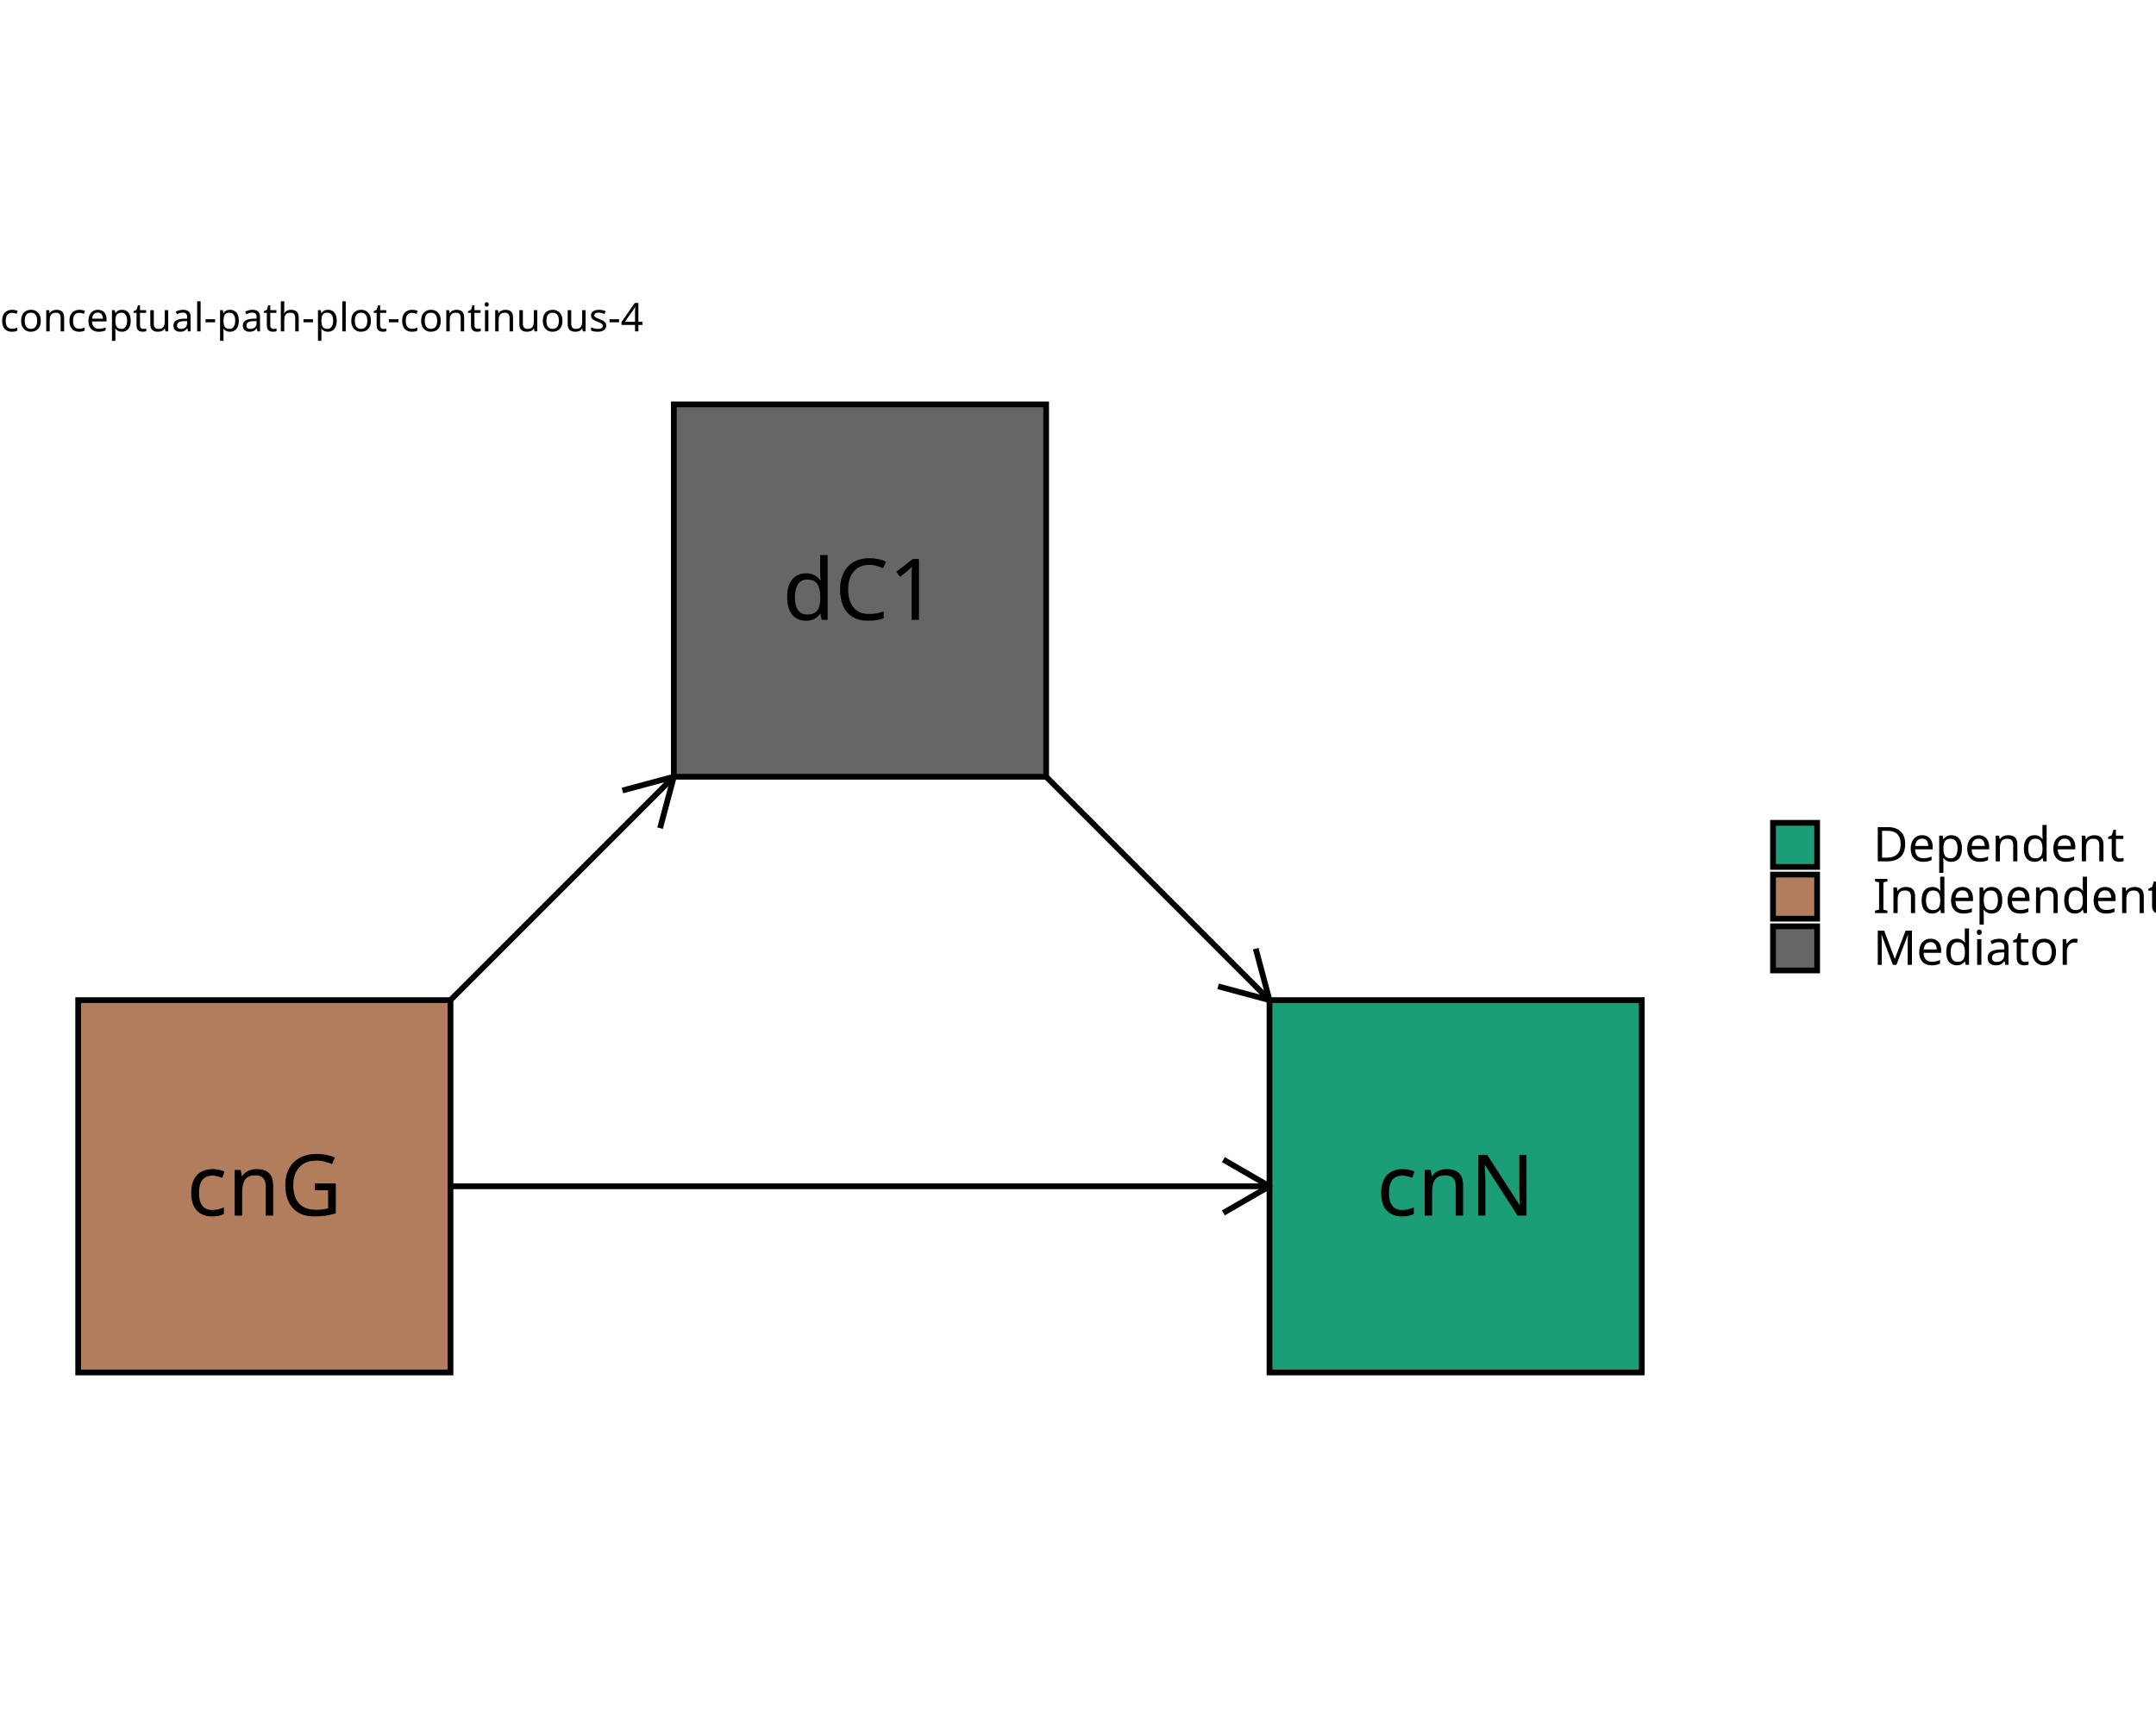
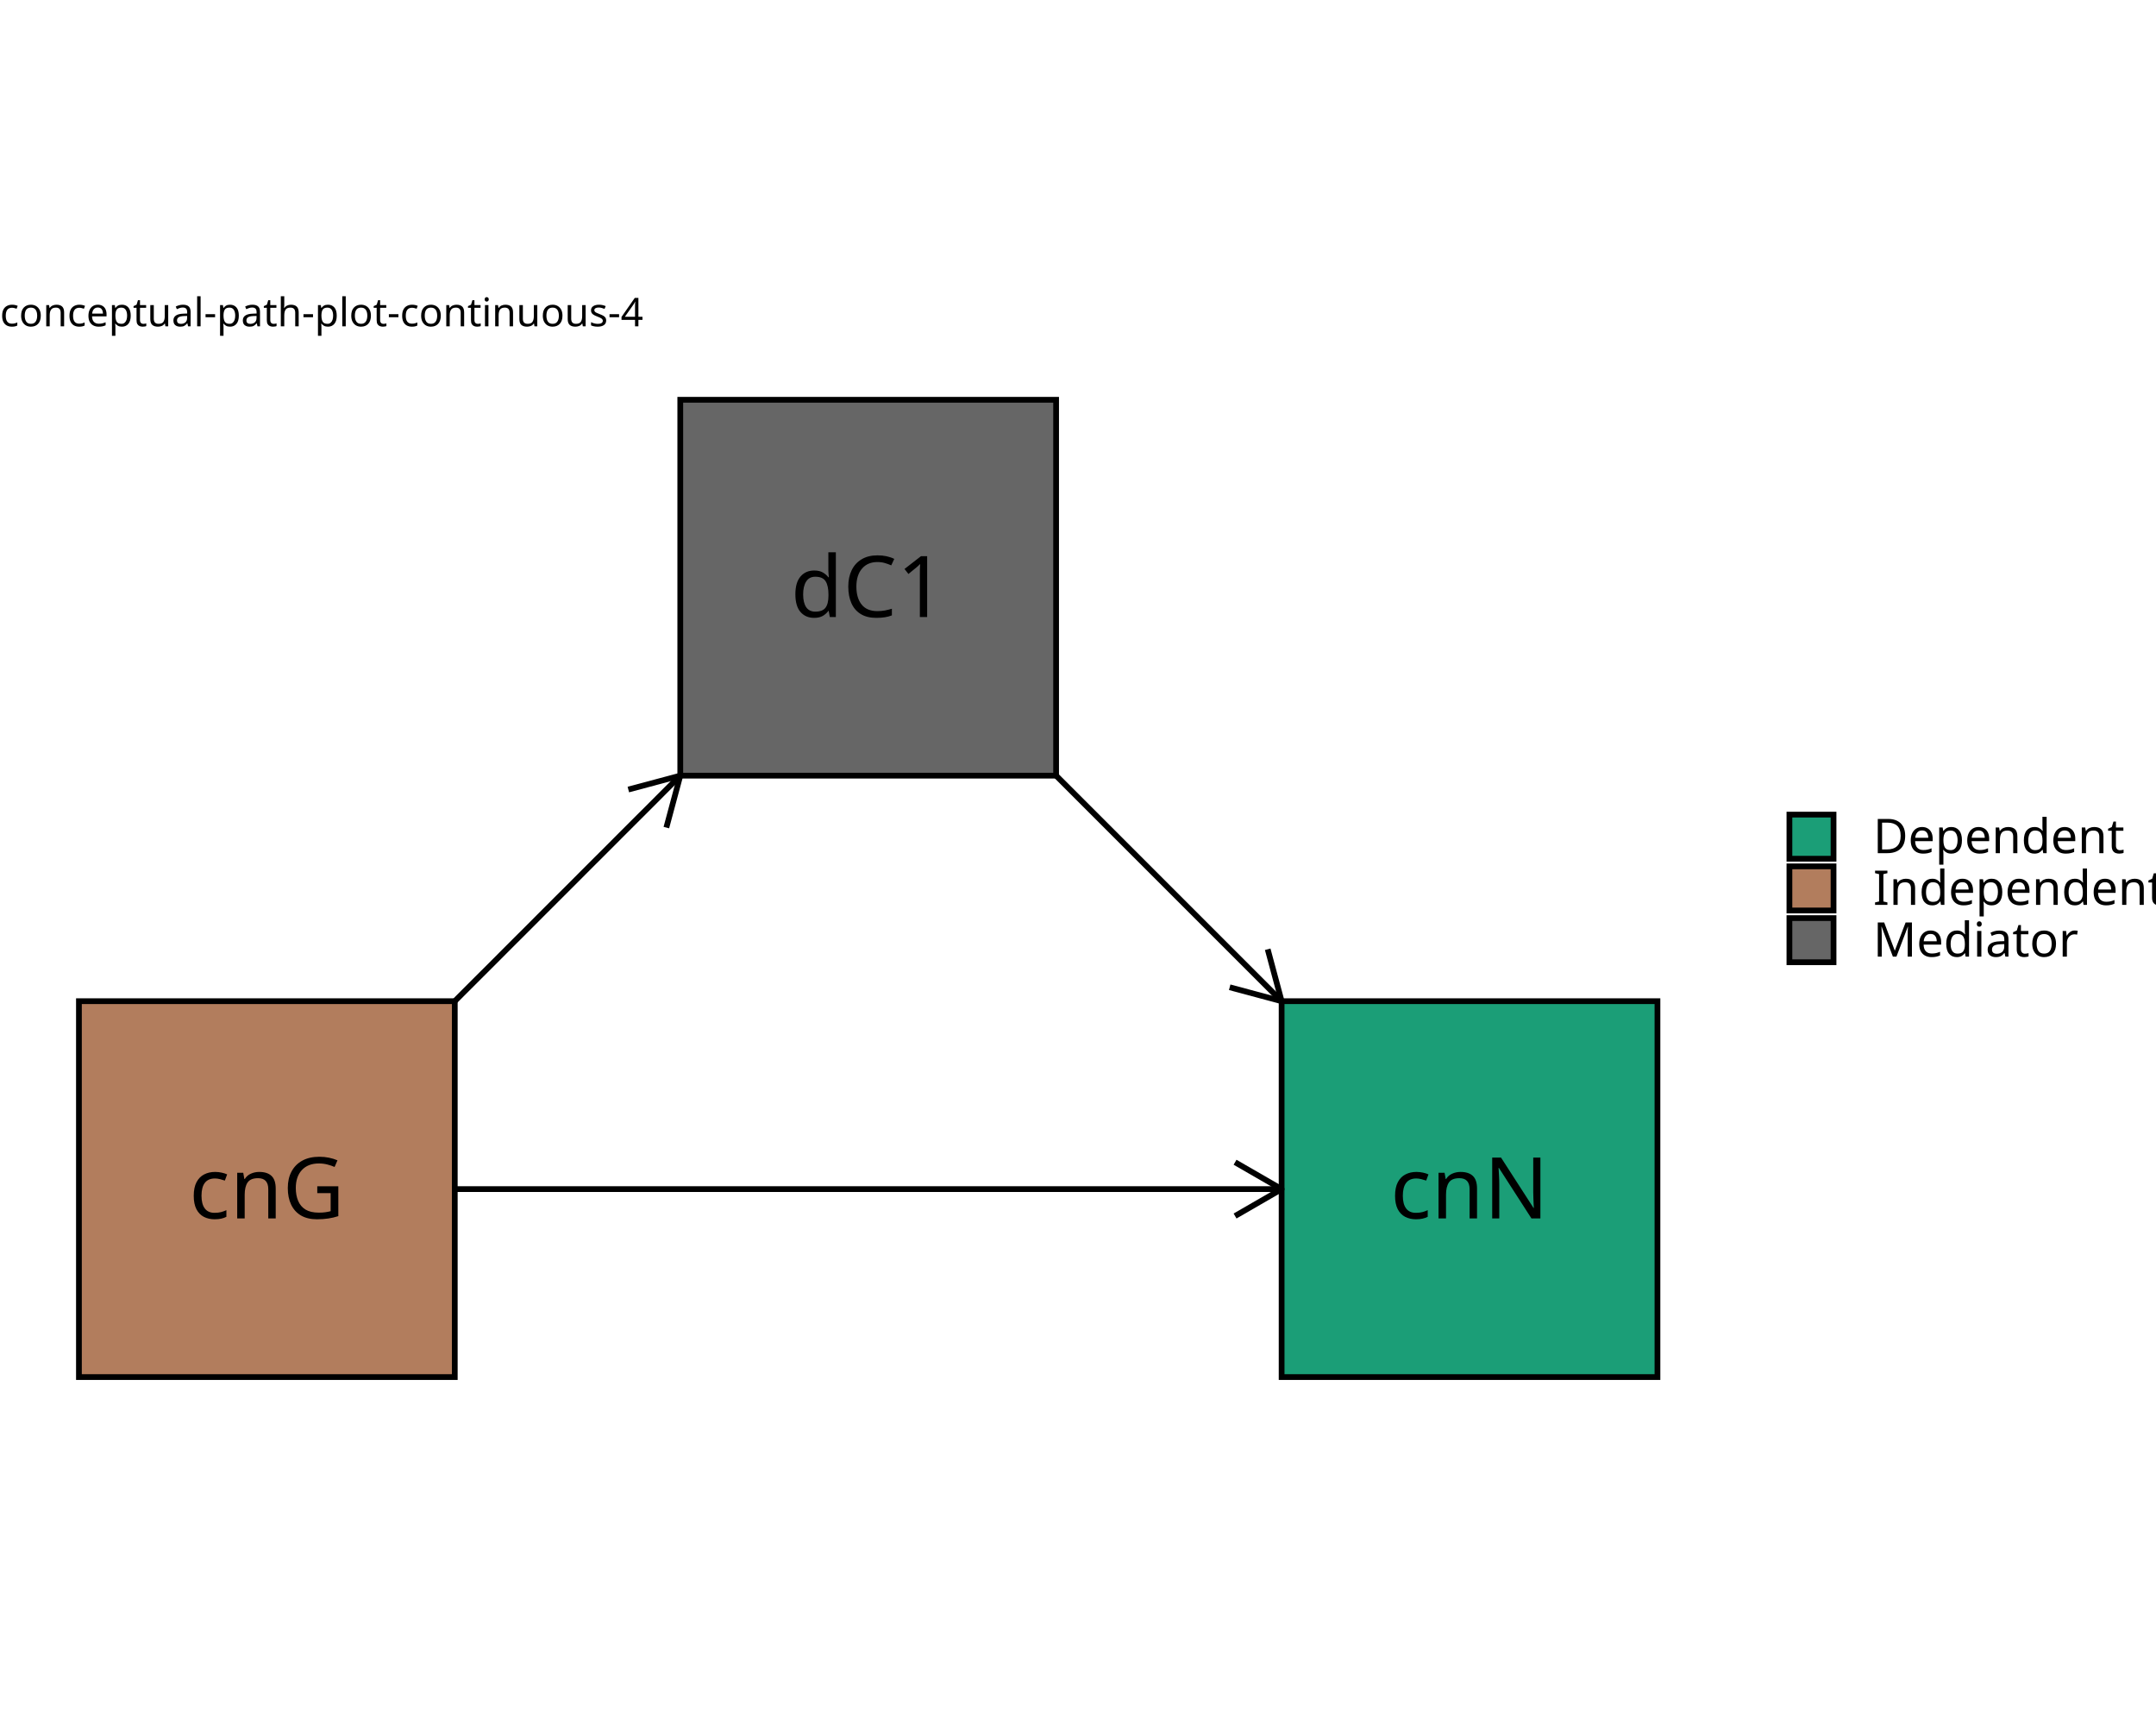
<svg xmlns="http://www.w3.org/2000/svg" class="svglite" data-engine-version="2.0" width="720.00pt" height="576.00pt" viewBox="0 0 720.00 576.00">
  <defs>
    <style type="text/css">
    .svglite line, .svglite polyline, .svglite polygon, .svglite path, .svglite rect, .svglite circle {
      fill: none;
      stroke: #000000;
      stroke-linecap: round;
      stroke-linejoin: round;
      stroke-miterlimit: 10.00;
    }
  </style>
  </defs>
  <rect width="100%" height="100%" style="stroke: none; fill: #FFFFFF;" />
  <defs>
    <clipPath id="cpMC4wMHw3MjAuMDB8MC4wMHw1NzYuMDA=">
      <rect x="0.00" y="0.00" width="720.00" height="576.00" />
    </clipPath>
  </defs>
  <g clip-path="url(#cpMC4wMHw3MjAuMDB8MC4wMHw1NzYuMDA=)">
</g>
  <defs>
-     <clipPath id="cpMC4wMHw3MjAuMDB8MTAxLjU2fDQ3NC40NA==">
-       <rect x="0.00" y="101.56" width="720.00" height="372.88" />
+     <clipPath id="cpMC4wMHw3MjAuMDB8OTkuODd8NDc2LjEz">
+       <rect x="0.00" y="99.87" width="720.00" height="376.27" />
    </clipPath>
  </defs>
-   <g clip-path="url(#cpMC4wMHw3MjAuMDB8MTAxLjU2fDQ3NC40NA==)">
-     <rect x="0.00" y="101.56" width="720.00" height="372.88" style="stroke-width: 10.67; stroke: none;" />
+   <g clip-path="url(#cpMC4wMHw3MjAuMDB8OTkuODd8NDc2LjEz)">
+     <rect x="0.00" y="99.87" width="720.00" height="376.27" style="stroke-width: 10.67; stroke: none;" />
  </g>
  <g clip-path="url(#cpMC4wMHw3MjAuMDB8MC4wMHw1NzYuMDA=)">
</g>
  <defs>
-     <clipPath id="cpMC4wMHw1NzQuMzl8MTE4Ljg3fDQ3NC40NA==">
-       <rect x="0.00" y="118.87" width="574.39" height="355.57" />
+     <clipPath id="cpMC4wMHw1NzkuODZ8MTE3LjE3fDQ3Ni4xMw==">
+       <rect x="0.00" y="117.17" width="579.86" height="358.96" />
    </clipPath>
  </defs>
-   <g clip-path="url(#cpMC4wMHw1NzQuMzl8MTE4Ljg3fDQ3NC40NA==)">
-     <rect x="0.00" y="118.87" width="574.39" height="355.57" style="stroke-width: 10.67; stroke: none;" />
-     <rect x="26.11" y="333.95" width="124.33" height="124.33" style="stroke-width: 1.92; stroke-linecap: butt; stroke-linejoin: miter; fill: #B27D5D;" />
-     <rect x="423.95" y="333.95" width="124.33" height="124.33" style="stroke-width: 1.92; stroke-linecap: butt; stroke-linejoin: miter; fill: #1B9E77;" />
-     <rect x="225.03" y="135.03" width="124.33" height="124.33" style="stroke-width: 1.92; stroke-linecap: butt; stroke-linejoin: miter; fill: #666666;" />
-     <polyline points="150.43,396.11 152.57,396.11 156.59,396.11 160.61,396.11 164.62,396.11 168.64,396.11 172.66,396.11 176.68,396.11 180.70,396.11 184.72,396.11 188.74,396.11 192.76,396.11 196.77,396.11 200.79,396.11 204.81,396.11 208.83,396.11 212.85,396.11 216.87,396.11 220.89,396.11 224.90,396.11 228.92,396.11 232.94,396.11 236.96,396.11 240.98,396.11 245.00,396.11 249.02,396.11 253.03,396.11 257.05,396.11 261.07,396.11 265.09,396.11 269.11,396.11 273.13,396.11 277.15,396.11 281.16,396.11 285.18,396.11 289.20,396.11 293.22,396.11 297.24,396.11 301.26,396.11 305.28,396.11 309.29,396.11 313.31,396.11 317.33,396.11 321.35,396.11 325.37,396.11 329.39,396.11 333.41,396.11 337.43,396.11 341.44,396.11 345.46,396.11 349.48,396.11 353.50,396.11 357.52,396.11 361.54,396.11 365.56,396.11 369.57,396.11 373.59,396.11 377.61,396.11 381.63,396.11 385.65,396.11 389.67,396.11 393.69,396.11 397.70,396.11 401.72,396.11 405.74,396.11 409.76,396.11 413.78,396.11 417.80,396.11 421.82,396.11 423.95,396.11 " style="stroke-width: 1.92; stroke-linecap: butt;" />
-     <polyline points="408.55,405.00 423.95,396.11 408.55,387.22 " style="stroke-width: 1.92; stroke-linecap: butt;" />
-     <polyline points="150.43,333.95 150.56,333.82 152.57,331.81 154.58,329.81 156.59,327.80 158.60,325.79 160.61,323.78 162.62,321.77 164.62,319.76 166.63,317.75 168.64,315.74 170.65,313.73 172.66,311.72 174.67,309.71 176.68,307.70 178.69,305.69 180.70,303.68 182.71,301.68 184.72,299.67 186.73,297.66 188.74,295.65 190.75,293.64 192.76,291.63 194.76,289.62 196.77,287.61 198.78,285.60 200.79,283.59 202.80,281.58 204.81,279.57 206.82,277.56 208.83,275.55 210.84,273.54 212.85,271.54 214.86,269.53 216.87,267.52 218.88,265.51 220.89,263.50 222.89,261.49 224.90,259.48 225.03,259.35 " style="stroke-width: 1.92; stroke-linecap: butt;" />
-     <polyline points="220.43,276.53 225.03,259.35 207.86,263.96 " style="stroke-width: 1.92; stroke-linecap: butt;" />
-     <polyline points="349.36,259.35 349.48,259.48 351.49,261.49 353.50,263.50 355.51,265.51 357.52,267.52 359.53,269.53 361.54,271.54 363.55,273.54 365.56,275.55 367.56,277.56 369.57,279.57 371.58,281.58 373.59,283.59 375.60,285.60 377.61,287.61 379.62,289.62 381.63,291.63 383.64,293.64 385.65,295.65 387.66,297.66 389.67,299.67 391.68,301.68 393.69,303.68 395.70,305.69 397.70,307.70 399.71,309.71 401.72,311.72 403.73,313.73 405.74,315.74 407.75,317.75 409.76,319.76 411.77,321.77 413.78,323.78 415.79,325.79 417.80,327.80 419.81,329.81 421.82,331.81 423.83,333.82 423.95,333.95 " style="stroke-width: 1.92; stroke-linecap: butt;" />
-     <polyline points="406.78,329.35 423.95,333.95 419.35,316.78 " style="stroke-width: 1.92; stroke-linecap: butt;" />
-     <text x="88.27" y="405.90" text-anchor="middle" style="font-size: 28.45px; font-family: sans;" textLength="52.21px" lengthAdjust="spacingAndGlyphs">cnG</text>
-     <text x="486.11" y="405.90" text-anchor="middle" style="font-size: 28.45px; font-family: sans;" textLength="50.62px" lengthAdjust="spacingAndGlyphs">cnN</text>
-     <text x="287.19" y="206.98" text-anchor="middle" style="font-size: 28.45px; font-family: sans;" textLength="52.21px" lengthAdjust="spacingAndGlyphs">dC1</text>
+   <g clip-path="url(#cpMC4wMHw1NzkuODZ8MTE3LjE3fDQ3Ni4xMw==)">
+     <rect x="0.00" y="117.17" width="579.86" height="358.96" style="stroke-width: 10.67; stroke: none;" />
+     <rect x="26.36" y="334.31" width="125.51" height="125.51" style="stroke-width: 1.92; stroke-linecap: butt; stroke-linejoin: miter; fill: #B27D5D;" />
+     <rect x="428.00" y="334.31" width="125.51" height="125.51" style="stroke-width: 1.92; stroke-linecap: butt; stroke-linejoin: miter; fill: #1B9E77;" />
+     <rect x="227.18" y="133.49" width="125.51" height="125.51" style="stroke-width: 1.92; stroke-linecap: butt; stroke-linejoin: miter; fill: #666666;" />
+     <polyline points="151.87,397.06 154.02,397.06 158.08,397.06 162.14,397.06 166.20,397.06 170.25,397.06 174.31,397.06 178.37,397.06 182.42,397.06 186.48,397.06 190.54,397.06 194.59,397.06 198.65,397.06 202.71,397.06 206.76,397.06 210.82,397.06 214.88,397.06 218.94,397.06 222.99,397.06 227.05,397.06 231.11,397.06 235.16,397.06 239.22,397.06 243.28,397.06 247.33,397.06 251.39,397.06 255.45,397.06 259.51,397.06 263.56,397.06 267.62,397.06 271.68,397.06 275.73,397.06 279.79,397.06 283.85,397.06 287.90,397.06 291.96,397.06 296.02,397.06 300.07,397.06 304.13,397.06 308.19,397.06 312.25,397.06 316.30,397.06 320.36,397.06 324.42,397.06 328.47,397.06 332.53,397.06 336.59,397.06 340.64,397.06 344.70,397.06 348.76,397.06 352.82,397.06 356.87,397.06 360.93,397.06 364.99,397.06 369.04,397.06 373.10,397.06 377.16,397.06 381.21,397.06 385.27,397.06 389.33,397.06 393.38,397.06 397.44,397.06 401.50,397.06 405.56,397.06 409.61,397.06 413.67,397.06 417.73,397.06 421.78,397.06 425.84,397.06 428.00,397.06 " style="stroke-width: 1.92; stroke-linecap: butt;" />
+     <polyline points="412.45,406.04 428.00,397.06 412.45,388.09 " style="stroke-width: 1.92; stroke-linecap: butt;" />
+     <polyline points="151.87,334.31 152.00,334.18 154.02,332.15 156.05,330.12 158.08,328.09 160.11,326.06 162.14,324.04 164.17,322.01 166.20,319.98 168.22,317.95 170.25,315.92 172.28,313.89 174.31,311.87 176.34,309.84 178.37,307.81 180.39,305.78 182.42,303.75 184.45,301.72 186.48,299.69 188.51,297.67 190.54,295.64 192.57,293.61 194.59,291.58 196.62,289.55 198.65,287.52 200.68,285.50 202.71,283.47 204.74,281.44 206.76,279.41 208.79,277.38 210.82,275.35 212.85,273.32 214.88,271.30 216.91,269.27 218.94,267.24 220.96,265.21 222.99,263.18 225.02,261.15 227.05,259.13 227.18,259.00 " style="stroke-width: 1.92; stroke-linecap: butt;" />
+     <polyline points="222.53,276.34 227.18,259.00 209.84,263.64 " style="stroke-width: 1.92; stroke-linecap: butt;" />
+     <polyline points="352.69,259.00 352.82,259.13 354.84,261.15 356.87,263.18 358.90,265.21 360.93,267.24 362.96,269.27 364.99,271.30 367.01,273.32 369.04,275.35 371.07,277.38 373.10,279.41 375.13,281.44 377.16,283.47 379.19,285.50 381.21,287.52 383.24,289.55 385.27,291.58 387.30,293.61 389.33,295.64 391.36,297.67 393.38,299.69 395.41,301.72 397.44,303.75 399.47,305.78 401.50,307.81 403.53,309.84 405.56,311.87 407.58,313.89 409.61,315.92 411.64,317.95 413.67,319.98 415.70,322.01 417.73,324.04 419.75,326.06 421.78,328.09 423.81,330.12 425.84,332.15 427.87,334.18 428.00,334.31 " style="stroke-width: 1.92; stroke-linecap: butt;" />
+     <polyline points="410.66,329.66 428.00,334.31 423.35,316.97 " style="stroke-width: 1.92; stroke-linecap: butt;" />
+     <text x="89.11" y="406.85" text-anchor="middle" style="font-size: 28.45px; font-family: sans;" textLength="52.21px" lengthAdjust="spacingAndGlyphs">cnG</text>
+     <text x="490.75" y="406.85" text-anchor="middle" style="font-size: 28.45px; font-family: sans;" textLength="50.62px" lengthAdjust="spacingAndGlyphs">cnN</text>
+     <text x="289.93" y="206.03" text-anchor="middle" style="font-size: 28.45px; font-family: sans;" textLength="52.21px" lengthAdjust="spacingAndGlyphs">dC1</text>
  </g>
  <g clip-path="url(#cpMC4wMHw3MjAuMDB8MC4wMHw1NzYuMDA=)">
-     <rect x="585.34" y="262.51" width="134.66" height="68.28" style="stroke-width: 10.67; stroke: none;" />
-     <rect x="592.10" y="274.75" width="14.73" height="14.73" style="stroke-width: 1.92; stroke-linecap: butt; stroke-linejoin: miter; fill: #1B9E77;" />
-     <rect x="592.10" y="292.03" width="14.73" height="14.73" style="stroke-width: 1.92; stroke-linecap: butt; stroke-linejoin: miter; fill: #B27D5D;" />
-     <rect x="592.10" y="309.31" width="14.73" height="14.73" style="stroke-width: 1.92; stroke-linecap: butt; stroke-linejoin: miter; fill: #666666;" />
-     <text x="625.54" y="287.62" style="font-size: 16.00px; font-family: sans;" textLength="78.30px" lengthAdjust="spacingAndGlyphs">Dependent</text>
-     <text x="625.54" y="304.90" style="font-size: 16.00px; font-family: sans;" textLength="88.98px" lengthAdjust="spacingAndGlyphs">Independent</text>
-     <text x="625.54" y="322.18" style="font-size: 16.00px; font-family: sans;" textLength="62.26px" lengthAdjust="spacingAndGlyphs">Mediator</text>
-     <text x="0.00" y="110.65" style="font-size: 13.20px; font-family: sans;" textLength="199.62px" lengthAdjust="spacingAndGlyphs">conceptual-path-plot-continuous-4</text>
+     <rect x="590.82" y="265.25" width="129.18" height="62.80" style="stroke-width: 10.67; stroke: none;" />
+     <rect x="597.58" y="272.01" width="14.73" height="14.73" style="stroke-width: 1.92; stroke-linecap: butt; stroke-linejoin: miter; fill: #1B9E77;" />
+     <rect x="597.58" y="289.29" width="14.73" height="14.73" style="stroke-width: 1.92; stroke-linecap: butt; stroke-linejoin: miter; fill: #B27D5D;" />
+     <rect x="597.58" y="306.57" width="14.73" height="14.73" style="stroke-width: 1.92; stroke-linecap: butt; stroke-linejoin: miter; fill: #666666;" />
+     <text x="625.54" y="284.88" style="font-size: 16.00px; font-family: sans;" textLength="78.30px" lengthAdjust="spacingAndGlyphs">Dependent</text>
+     <text x="625.54" y="302.16" style="font-size: 16.00px; font-family: sans;" textLength="88.98px" lengthAdjust="spacingAndGlyphs">Independent</text>
+     <text x="625.54" y="319.44" style="font-size: 16.00px; font-family: sans;" textLength="62.26px" lengthAdjust="spacingAndGlyphs">Mediator</text>
+     <text x="0.00" y="108.95" style="font-size: 13.20px; font-family: sans;" textLength="199.62px" lengthAdjust="spacingAndGlyphs">conceptual-path-plot-continuous-4</text>
  </g>
</svg>
